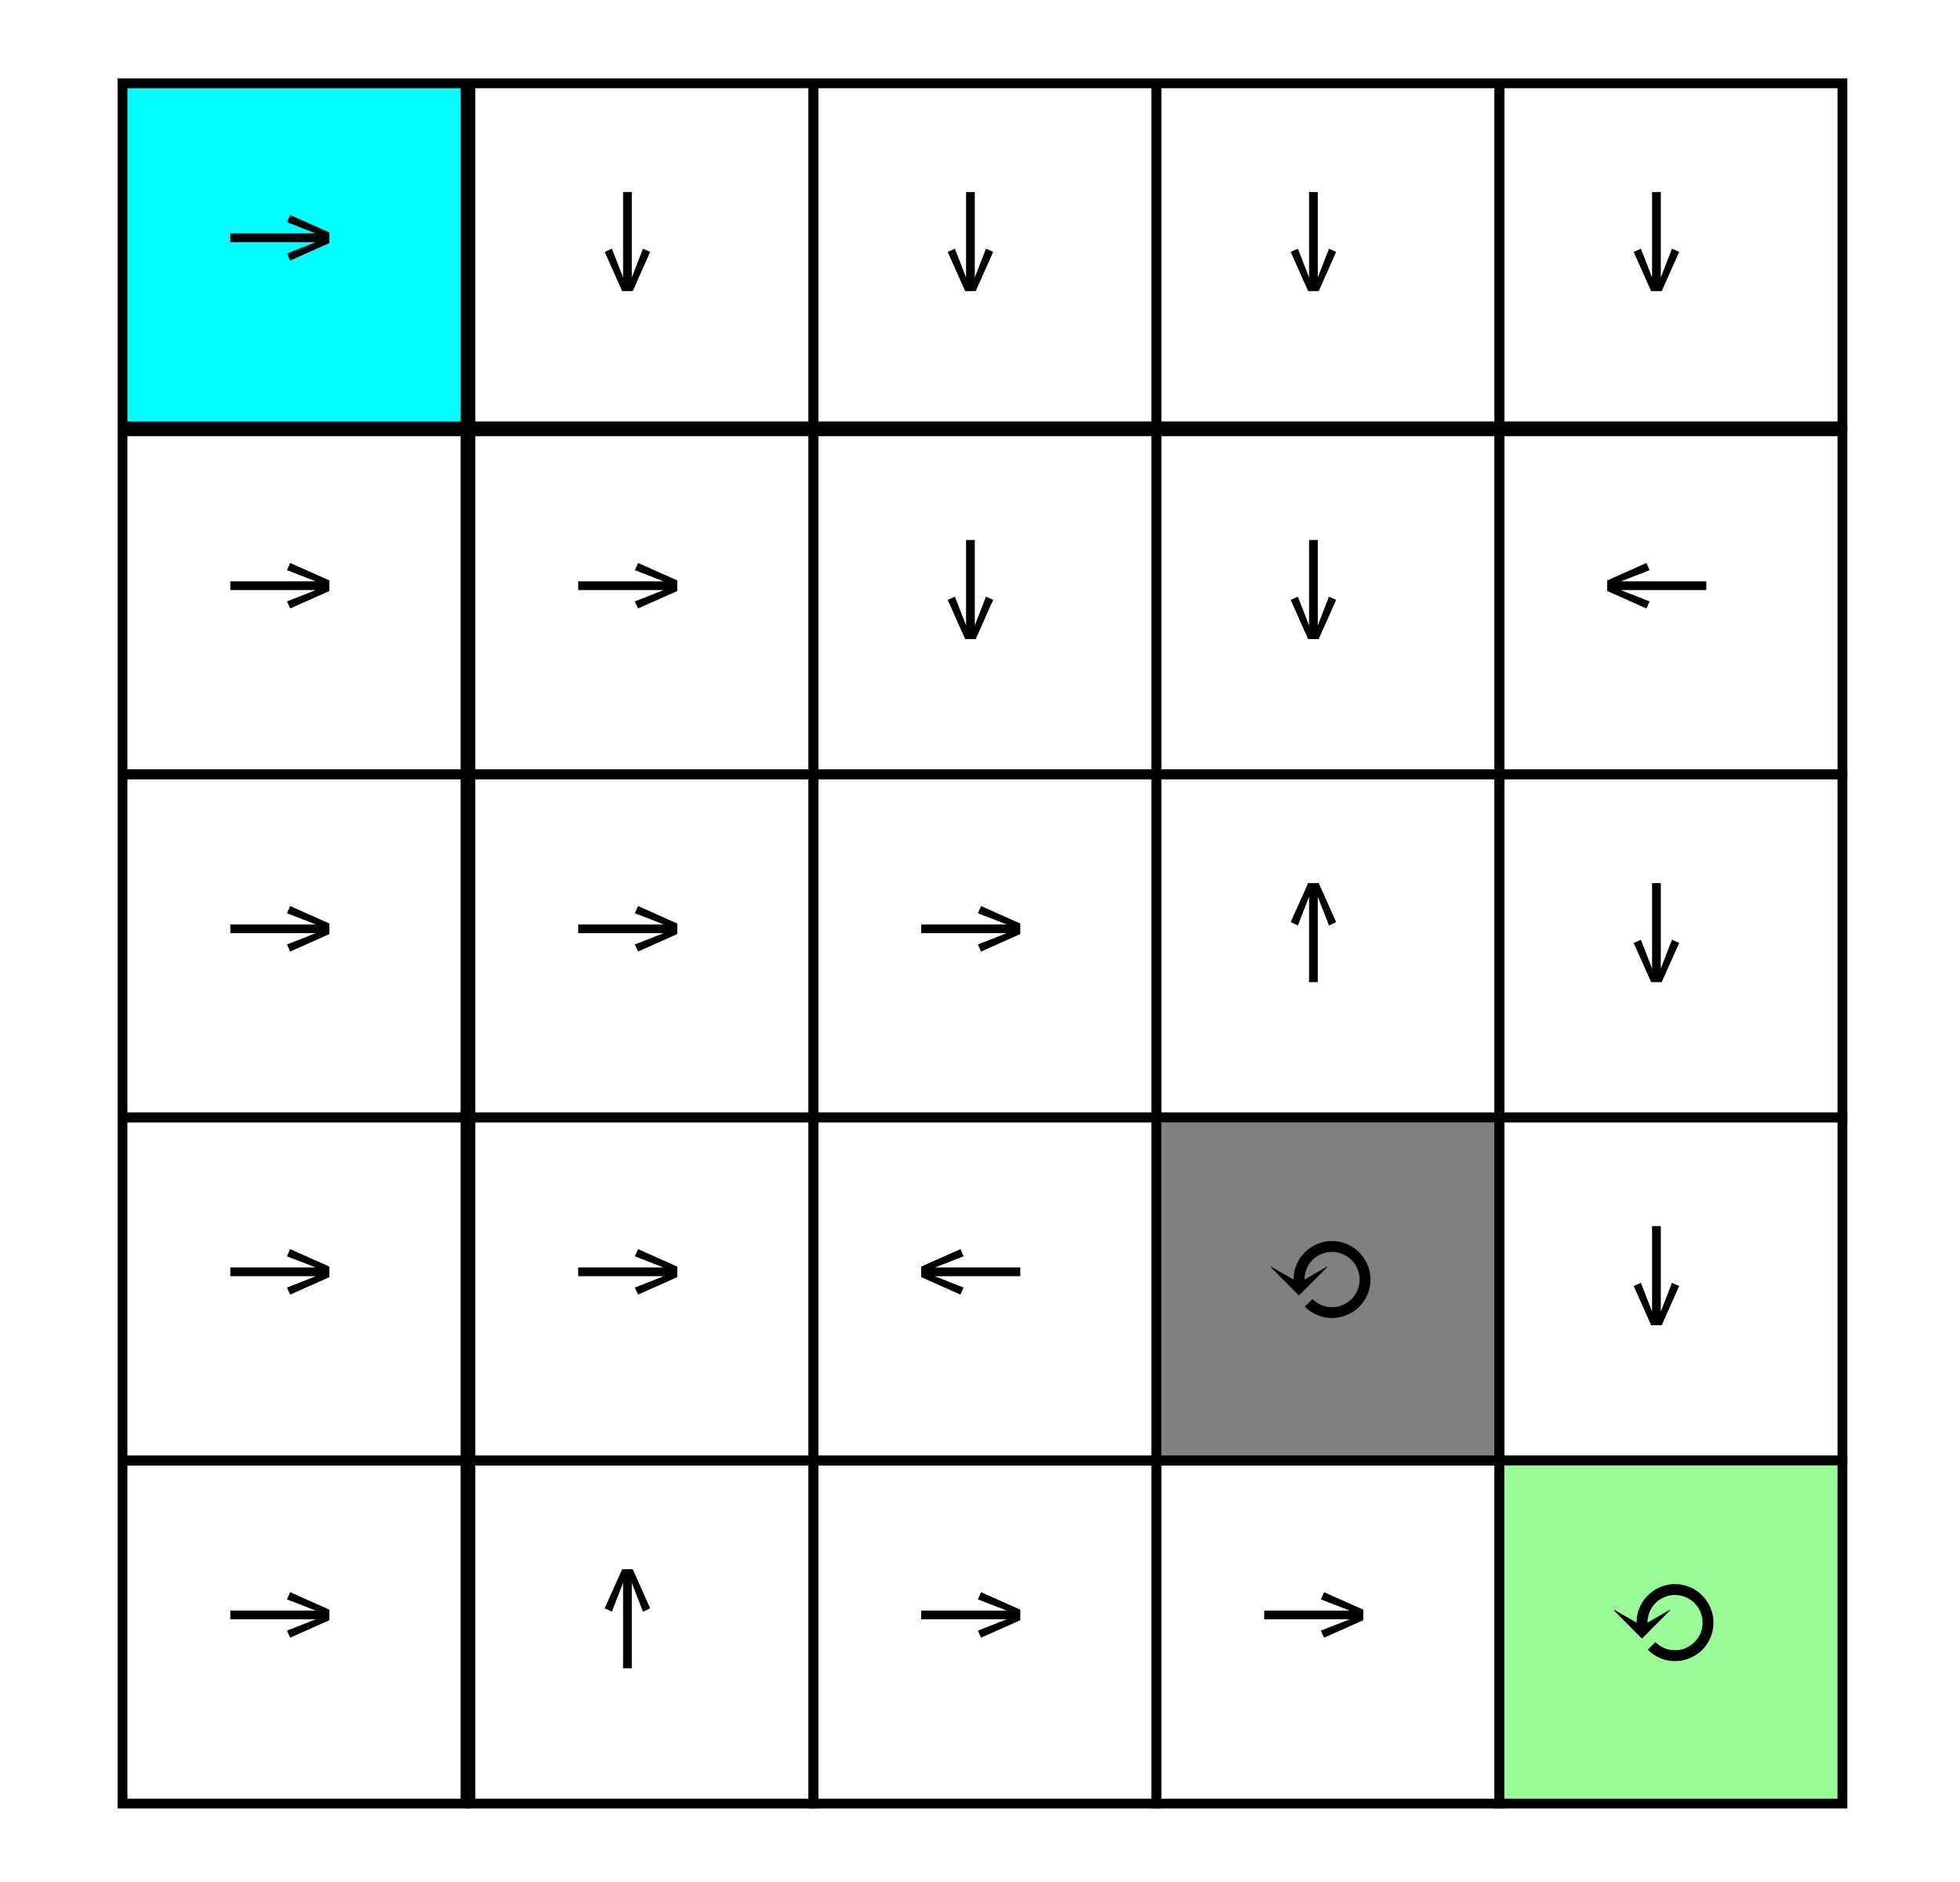
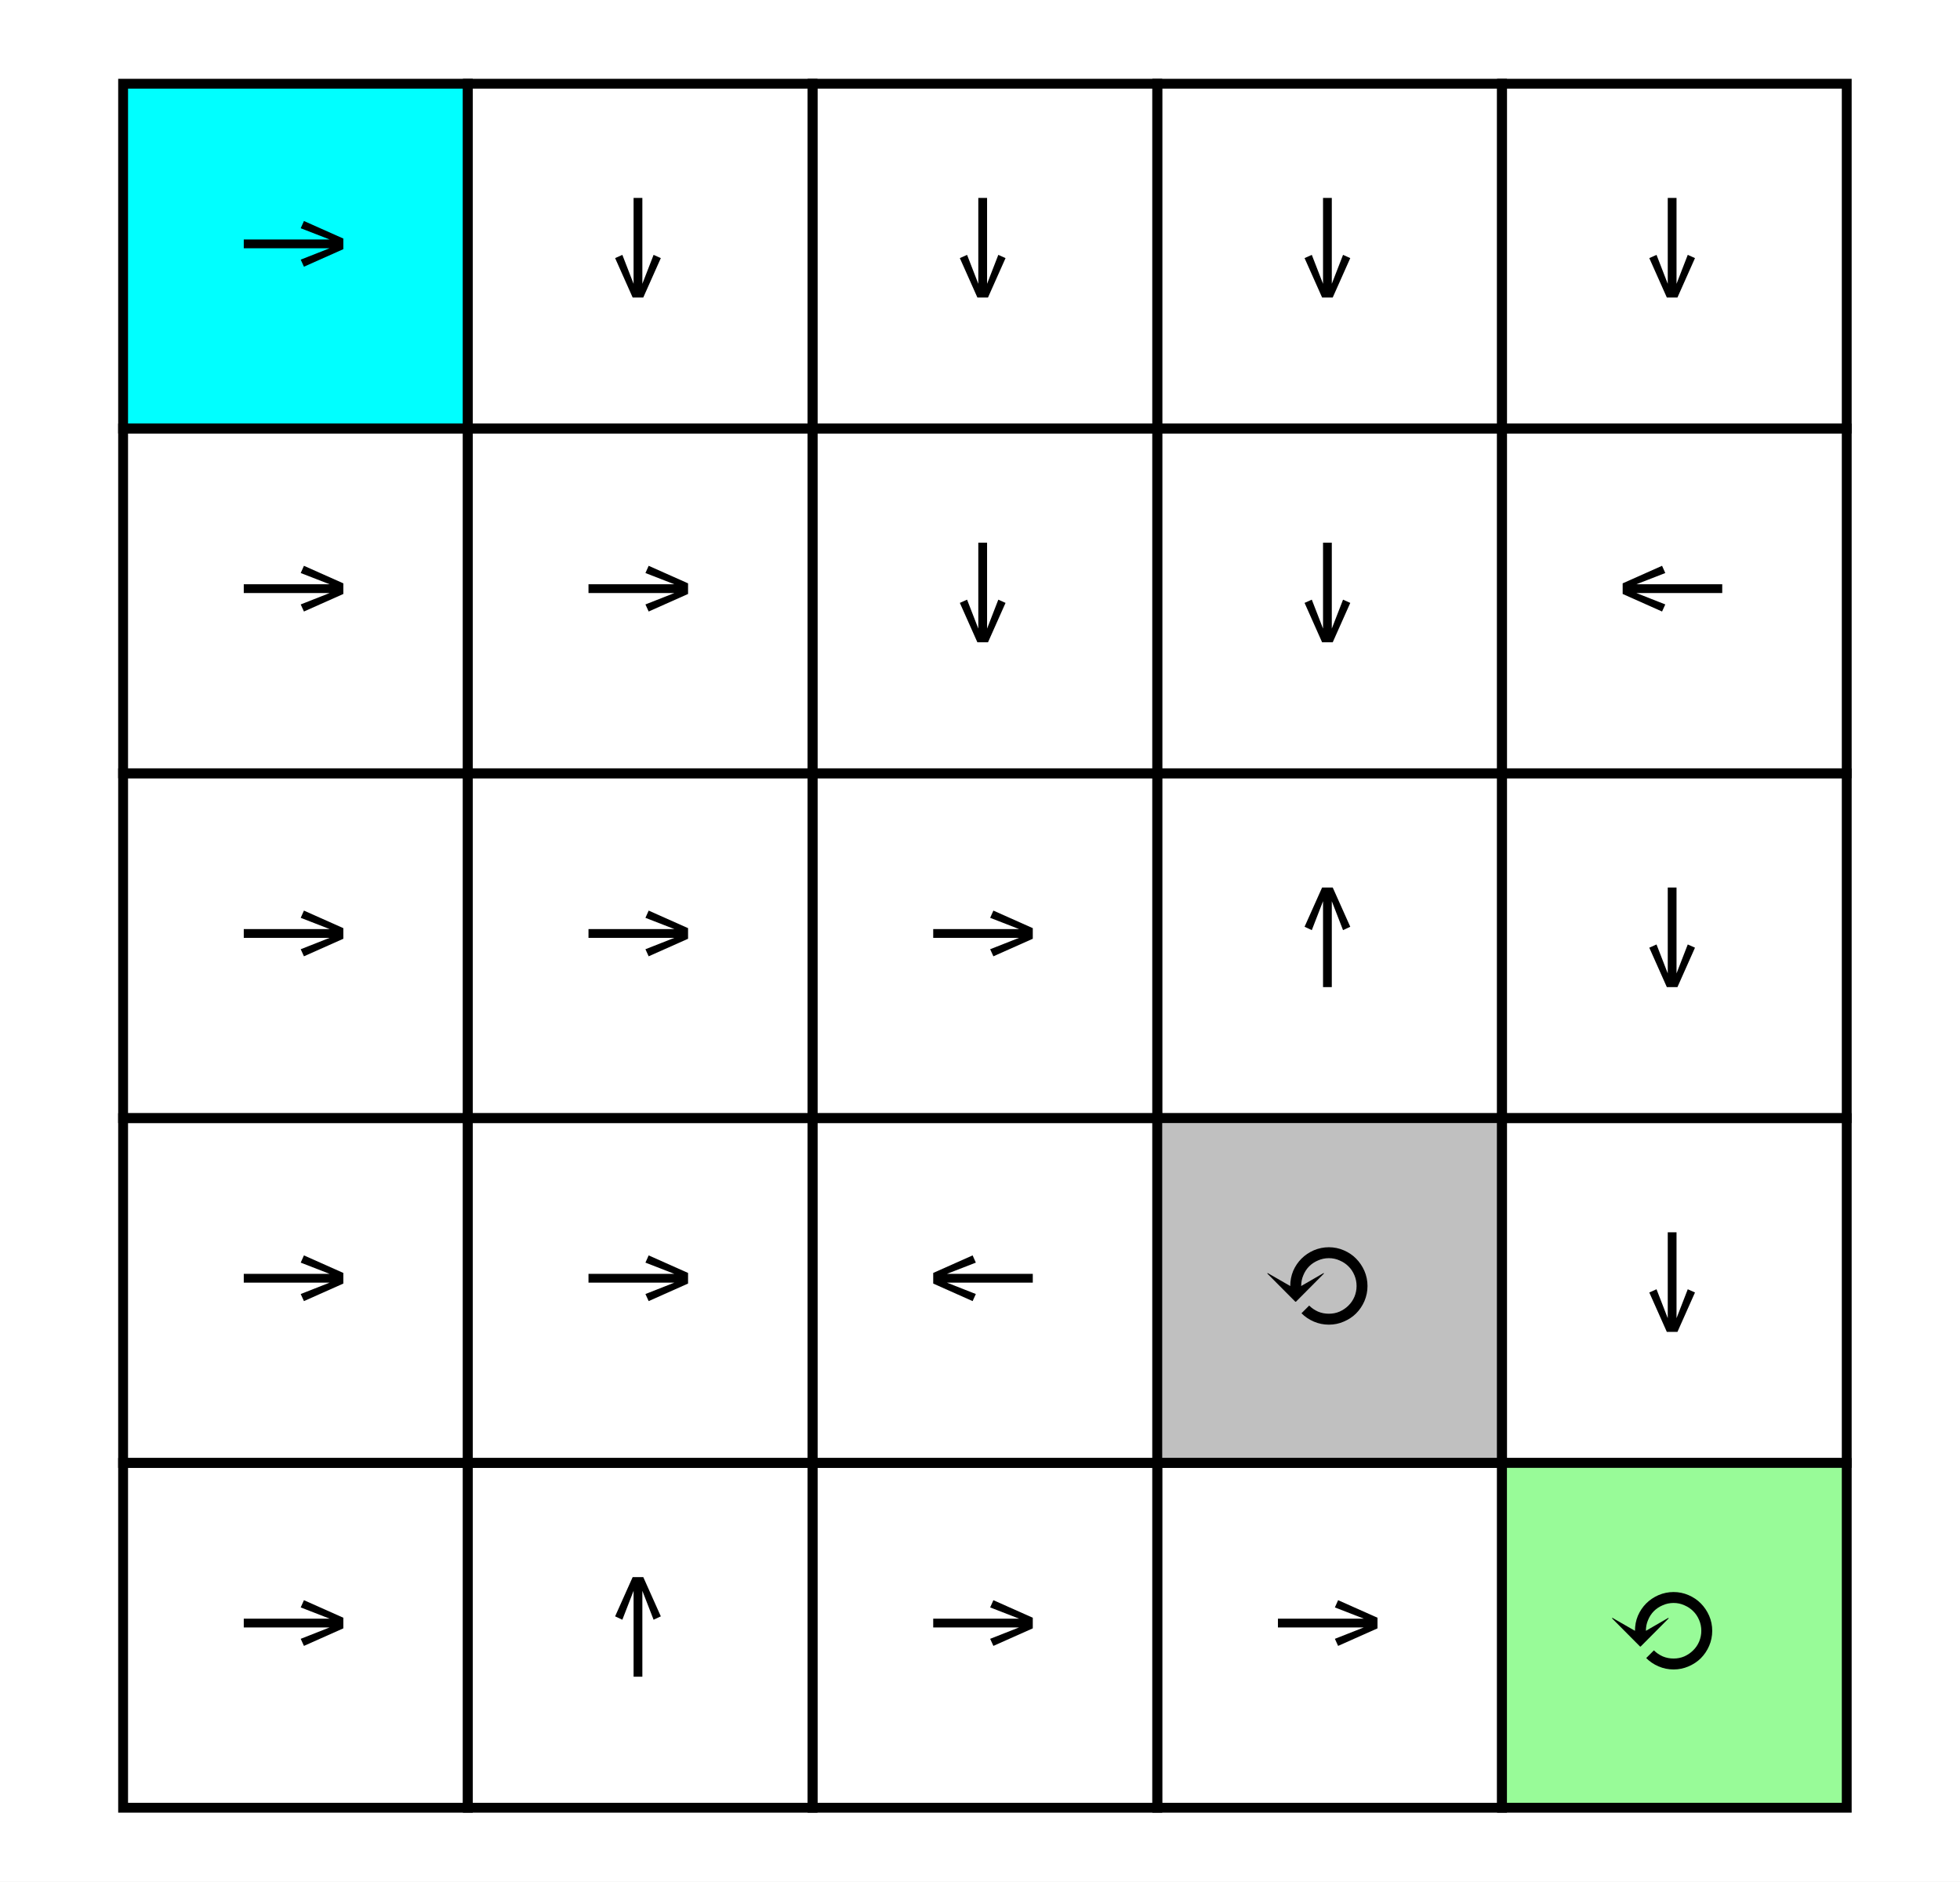
- <svg xmlns="http://www.w3.org/2000/svg" width="200pt" height="192pt" viewBox="0.00 0.00 200.00 192.00">
-   <g id="graph0" class="graph" transform="scale(1 1) rotate(0) translate(4 188)">
-     <polygon fill="white" stroke="none" points="-4,4 -4,-188 196,-188 196,4 -4,4" />
+ <svg xmlns="http://www.w3.org/2000/svg" width="199pt" height="191pt" viewBox="0.00 0.00 199.00 191.00">
+   <g id="graph0" class="graph" transform="scale(1 1) rotate(0) translate(4 187)">
+     <polygon fill="#ffffff" stroke="transparent" points="-4,4 -4,-187 195,-187 195,4 -4,4" />
    <g id="node1" class="node">
-       <polygon fill="cyan" stroke="none" points="8.5,-144.5 8.5,-179.5 43.5,-179.5 43.5,-144.5 8.5,-144.5" />
-       <polygon fill="none" stroke="black" points="8.5,-144.5 8.5,-179.5 43.5,-179.5 43.5,-144.5 8.5,-144.5" />
-       <text text-anchor="start" x="19.5" y="-158.3" font-family="Times,serif" font-size="14.00">→</text>
-       <polygon fill="none" stroke="black" points="44,-144.5 44,-179.5 79,-179.5 79,-144.5 44,-144.5" />
-       <text text-anchor="start" x="55" y="-158.3" font-family="Times,serif" font-size="14.00">↓</text>
-       <polygon fill="none" stroke="black" points="79,-144.5 79,-179.5 114,-179.5 114,-144.5 79,-144.5" />
-       <text text-anchor="start" x="90" y="-158.3" font-family="Times,serif" font-size="14.00">↓</text>
-       <polygon fill="none" stroke="black" points="114,-144.5 114,-179.5 149,-179.5 149,-144.5 114,-144.5" />
-       <text text-anchor="start" x="125" y="-158.3" font-family="Times,serif" font-size="14.00">↓</text>
-       <polygon fill="none" stroke="black" points="149,-144.5 149,-179.5 184,-179.5 184,-144.5 149,-144.5" />
-       <text text-anchor="start" x="160" y="-158.3" font-family="Times,serif" font-size="14.00">↓</text>
-       <polygon fill="none" stroke="black" points="8.5,-109 8.5,-144 43.5,-144 43.5,-109 8.5,-109" />
-       <text text-anchor="start" x="19.5" y="-122.8" font-family="Times,serif" font-size="14.00">→</text>
-       <polygon fill="none" stroke="black" points="44,-109 44,-144 79,-144 79,-109 44,-109" />
-       <text text-anchor="start" x="55" y="-122.8" font-family="Times,serif" font-size="14.00">→</text>
-       <polygon fill="none" stroke="black" points="79,-109 79,-144 114,-144 114,-109 79,-109" />
-       <text text-anchor="start" x="90" y="-122.8" font-family="Times,serif" font-size="14.00">↓</text>
-       <polygon fill="none" stroke="black" points="114,-109 114,-144 149,-144 149,-109 114,-109" />
-       <text text-anchor="start" x="125" y="-122.8" font-family="Times,serif" font-size="14.00">↓</text>
-       <polygon fill="none" stroke="black" points="149,-109 149,-144 184,-144 184,-109 149,-109" />
-       <text text-anchor="start" x="160" y="-122.8" font-family="Times,serif" font-size="14.00">←</text>
-       <polygon fill="none" stroke="black" points="8.5,-74 8.5,-109 43.5,-109 43.5,-74 8.5,-74" />
-       <text text-anchor="start" x="19.5" y="-87.8" font-family="Times,serif" font-size="14.00">→</text>
-       <polygon fill="none" stroke="black" points="44,-74 44,-109 79,-109 79,-74 44,-74" />
-       <text text-anchor="start" x="55" y="-87.8" font-family="Times,serif" font-size="14.00">→</text>
-       <polygon fill="none" stroke="black" points="79,-74 79,-109 114,-109 114,-74 79,-74" />
-       <text text-anchor="start" x="90" y="-87.8" font-family="Times,serif" font-size="14.00">→</text>
-       <polygon fill="none" stroke="black" points="114,-74 114,-109 149,-109 149,-74 114,-74" />
-       <text text-anchor="start" x="125" y="-87.8" font-family="Times,serif" font-size="14.00">↑</text>
-       <polygon fill="none" stroke="black" points="149,-74 149,-109 184,-109 184,-74 149,-74" />
-       <text text-anchor="start" x="160" y="-87.8" font-family="Times,serif" font-size="14.00">↓</text>
-       <polygon fill="none" stroke="black" points="8.5,-39 8.5,-74 43.5,-74 43.5,-39 8.5,-39" />
-       <text text-anchor="start" x="19.5" y="-52.8" font-family="Times,serif" font-size="14.00">→</text>
-       <polygon fill="none" stroke="black" points="44,-39 44,-74 79,-74 79,-39 44,-39" />
-       <text text-anchor="start" x="55" y="-52.8" font-family="Times,serif" font-size="14.00">→</text>
-       <polygon fill="none" stroke="black" points="79,-39 79,-74 114,-74 114,-39 79,-39" />
-       <text text-anchor="start" x="90" y="-52.8" font-family="Times,serif" font-size="14.00">←</text>
-       <polygon fill="gray" stroke="none" points="114,-39 114,-74 149,-74 149,-39 114,-39" />
-       <polygon fill="none" stroke="black" points="114,-39 114,-74 149,-74 149,-39 114,-39" />
-       <text text-anchor="start" x="125" y="-52.8" font-family="Times,serif" font-size="14.00">⟲</text>
-       <polygon fill="none" stroke="black" points="149,-39 149,-74 184,-74 184,-39 149,-39" />
-       <text text-anchor="start" x="160" y="-52.8" font-family="Times,serif" font-size="14.00">↓</text>
-       <polygon fill="none" stroke="black" points="8.5,-4 8.5,-39 43.5,-39 43.5,-4 8.5,-4" />
-       <text text-anchor="start" x="19.5" y="-17.8" font-family="Times,serif" font-size="14.00">→</text>
-       <polygon fill="none" stroke="black" points="44,-4 44,-39 79,-39 79,-4 44,-4" />
-       <text text-anchor="start" x="55" y="-17.8" font-family="Times,serif" font-size="14.00">↑</text>
-       <polygon fill="none" stroke="black" points="79,-4 79,-39 114,-39 114,-4 79,-4" />
-       <text text-anchor="start" x="90" y="-17.8" font-family="Times,serif" font-size="14.00">→</text>
-       <polygon fill="none" stroke="black" points="114,-4 114,-39 149,-39 149,-4 114,-4" />
-       <text text-anchor="start" x="125" y="-17.8" font-family="Times,serif" font-size="14.00">→</text>
-       <polygon fill="palegreen" stroke="none" points="149,-4 149,-39 184,-39 184,-4 149,-4" />
-       <polygon fill="none" stroke="black" points="149,-4 149,-39 184,-39 184,-4 149,-4" />
-       <text text-anchor="start" x="160" y="-17.8" font-family="Times,serif" font-size="14.00">⟲</text>
+       <polygon fill="#00ffff" stroke="transparent" points="8.5,-143.5 8.5,-178.5 43.5,-178.5 43.5,-143.5 8.5,-143.5" />
+       <polygon fill="none" stroke="#000000" points="8.5,-143.5 8.5,-178.5 43.5,-178.5 43.5,-143.5 8.5,-143.5" />
+       <text text-anchor="start" x="20.75" y="-156.8" font-family="Times,serif" font-size="14.00" fill="#000000">→</text>
+       <polygon fill="none" stroke="#000000" points="43.5,-143.5 43.5,-178.5 78.5,-178.5 78.5,-143.5 43.5,-143.5" />
+       <text text-anchor="start" x="55.75" y="-156.8" font-family="Times,serif" font-size="14.00" fill="#000000">↓</text>
+       <polygon fill="none" stroke="#000000" points="78.5,-143.5 78.5,-178.5 113.5,-178.5 113.5,-143.5 78.5,-143.5" />
+       <text text-anchor="start" x="90.75" y="-156.8" font-family="Times,serif" font-size="14.00" fill="#000000">↓</text>
+       <polygon fill="none" stroke="#000000" points="113.5,-143.5 113.5,-178.5 148.5,-178.5 148.5,-143.5 113.5,-143.5" />
+       <text text-anchor="start" x="125.75" y="-156.8" font-family="Times,serif" font-size="14.00" fill="#000000">↓</text>
+       <polygon fill="none" stroke="#000000" points="148.5,-143.5 148.5,-178.5 183.5,-178.5 183.5,-143.5 148.5,-143.5" />
+       <text text-anchor="start" x="160.75" y="-156.8" font-family="Times,serif" font-size="14.00" fill="#000000">↓</text>
+       <polygon fill="none" stroke="#000000" points="8.5,-108.5 8.5,-143.5 43.5,-143.5 43.5,-108.5 8.5,-108.5" />
+       <text text-anchor="start" x="20.75" y="-121.8" font-family="Times,serif" font-size="14.00" fill="#000000">→</text>
+       <polygon fill="none" stroke="#000000" points="43.5,-108.5 43.5,-143.5 78.5,-143.5 78.5,-108.5 43.5,-108.5" />
+       <text text-anchor="start" x="55.75" y="-121.8" font-family="Times,serif" font-size="14.00" fill="#000000">→</text>
+       <polygon fill="none" stroke="#000000" points="78.5,-108.5 78.5,-143.5 113.5,-143.5 113.5,-108.5 78.5,-108.5" />
+       <text text-anchor="start" x="90.75" y="-121.8" font-family="Times,serif" font-size="14.00" fill="#000000">↓</text>
+       <polygon fill="none" stroke="#000000" points="113.5,-108.5 113.5,-143.5 148.5,-143.5 148.5,-108.5 113.5,-108.5" />
+       <text text-anchor="start" x="125.75" y="-121.8" font-family="Times,serif" font-size="14.00" fill="#000000">↓</text>
+       <polygon fill="none" stroke="#000000" points="148.5,-108.5 148.5,-143.5 183.5,-143.5 183.5,-108.5 148.5,-108.5" />
+       <text text-anchor="start" x="160.75" y="-121.8" font-family="Times,serif" font-size="14.00" fill="#000000">←</text>
+       <polygon fill="none" stroke="#000000" points="8.5,-73.5 8.5,-108.5 43.5,-108.5 43.5,-73.5 8.5,-73.5" />
+       <text text-anchor="start" x="20.75" y="-86.8" font-family="Times,serif" font-size="14.00" fill="#000000">→</text>
+       <polygon fill="none" stroke="#000000" points="43.5,-73.5 43.5,-108.5 78.5,-108.5 78.5,-73.5 43.5,-73.5" />
+       <text text-anchor="start" x="55.75" y="-86.8" font-family="Times,serif" font-size="14.00" fill="#000000">→</text>
+       <polygon fill="none" stroke="#000000" points="78.5,-73.5 78.5,-108.5 113.5,-108.5 113.5,-73.5 78.5,-73.5" />
+       <text text-anchor="start" x="90.75" y="-86.8" font-family="Times,serif" font-size="14.00" fill="#000000">→</text>
+       <polygon fill="none" stroke="#000000" points="113.5,-73.5 113.5,-108.5 148.5,-108.5 148.5,-73.5 113.5,-73.5" />
+       <text text-anchor="start" x="125.75" y="-86.8" font-family="Times,serif" font-size="14.00" fill="#000000">↑</text>
+       <polygon fill="none" stroke="#000000" points="148.5,-73.5 148.5,-108.5 183.5,-108.5 183.5,-73.5 148.5,-73.5" />
+       <text text-anchor="start" x="160.75" y="-86.8" font-family="Times,serif" font-size="14.00" fill="#000000">↓</text>
+       <polygon fill="none" stroke="#000000" points="8.5,-38.5 8.5,-73.5 43.5,-73.5 43.5,-38.5 8.5,-38.5" />
+       <text text-anchor="start" x="20.75" y="-51.8" font-family="Times,serif" font-size="14.00" fill="#000000">→</text>
+       <polygon fill="none" stroke="#000000" points="43.5,-38.5 43.5,-73.5 78.5,-73.5 78.5,-38.5 43.5,-38.5" />
+       <text text-anchor="start" x="55.75" y="-51.8" font-family="Times,serif" font-size="14.00" fill="#000000">→</text>
+       <polygon fill="none" stroke="#000000" points="78.5,-38.5 78.5,-73.5 113.5,-73.5 113.5,-38.5 78.5,-38.5" />
+       <text text-anchor="start" x="90.75" y="-51.8" font-family="Times,serif" font-size="14.00" fill="#000000">←</text>
+       <polygon fill="#c0c0c0" stroke="transparent" points="113.5,-38.5 113.5,-73.5 148.5,-73.5 148.5,-38.5 113.5,-38.5" />
+       <polygon fill="none" stroke="#000000" points="113.5,-38.5 113.5,-73.5 148.5,-73.5 148.5,-38.5 113.5,-38.5" />
+       <text text-anchor="start" x="124" y="-51.8" font-family="Times,serif" font-size="14.00" fill="#000000">⟲</text>
+       <polygon fill="none" stroke="#000000" points="148.5,-38.5 148.5,-73.5 183.5,-73.5 183.5,-38.5 148.5,-38.5" />
+       <text text-anchor="start" x="160.75" y="-51.8" font-family="Times,serif" font-size="14.00" fill="#000000">↓</text>
+       <polygon fill="none" stroke="#000000" points="8.5,-3.5 8.5,-38.5 43.5,-38.5 43.5,-3.5 8.5,-3.5" />
+       <text text-anchor="start" x="20.75" y="-16.8" font-family="Times,serif" font-size="14.00" fill="#000000">→</text>
+       <polygon fill="none" stroke="#000000" points="43.5,-3.5 43.5,-38.5 78.5,-38.5 78.5,-3.5 43.5,-3.5" />
+       <text text-anchor="start" x="55.75" y="-16.8" font-family="Times,serif" font-size="14.00" fill="#000000">↑</text>
+       <polygon fill="none" stroke="#000000" points="78.5,-3.5 78.5,-38.5 113.5,-38.5 113.5,-3.5 78.5,-3.5" />
+       <text text-anchor="start" x="90.75" y="-16.8" font-family="Times,serif" font-size="14.00" fill="#000000">→</text>
+       <polygon fill="none" stroke="#000000" points="113.5,-3.5 113.5,-38.5 148.5,-38.5 148.5,-3.5 113.5,-3.5" />
+       <text text-anchor="start" x="125.75" y="-16.8" font-family="Times,serif" font-size="14.00" fill="#000000">→</text>
+       <polygon fill="#98fb98" stroke="transparent" points="148.5,-3.5 148.5,-38.5 183.5,-38.5 183.5,-3.5 148.5,-3.5" />
+       <polygon fill="none" stroke="#000000" points="148.5,-3.5 148.5,-38.5 183.5,-38.5 183.5,-3.5 148.5,-3.5" />
+       <text text-anchor="start" x="159" y="-16.8" font-family="Times,serif" font-size="14.00" fill="#000000">⟲</text>
    </g>
  </g>
</svg>
